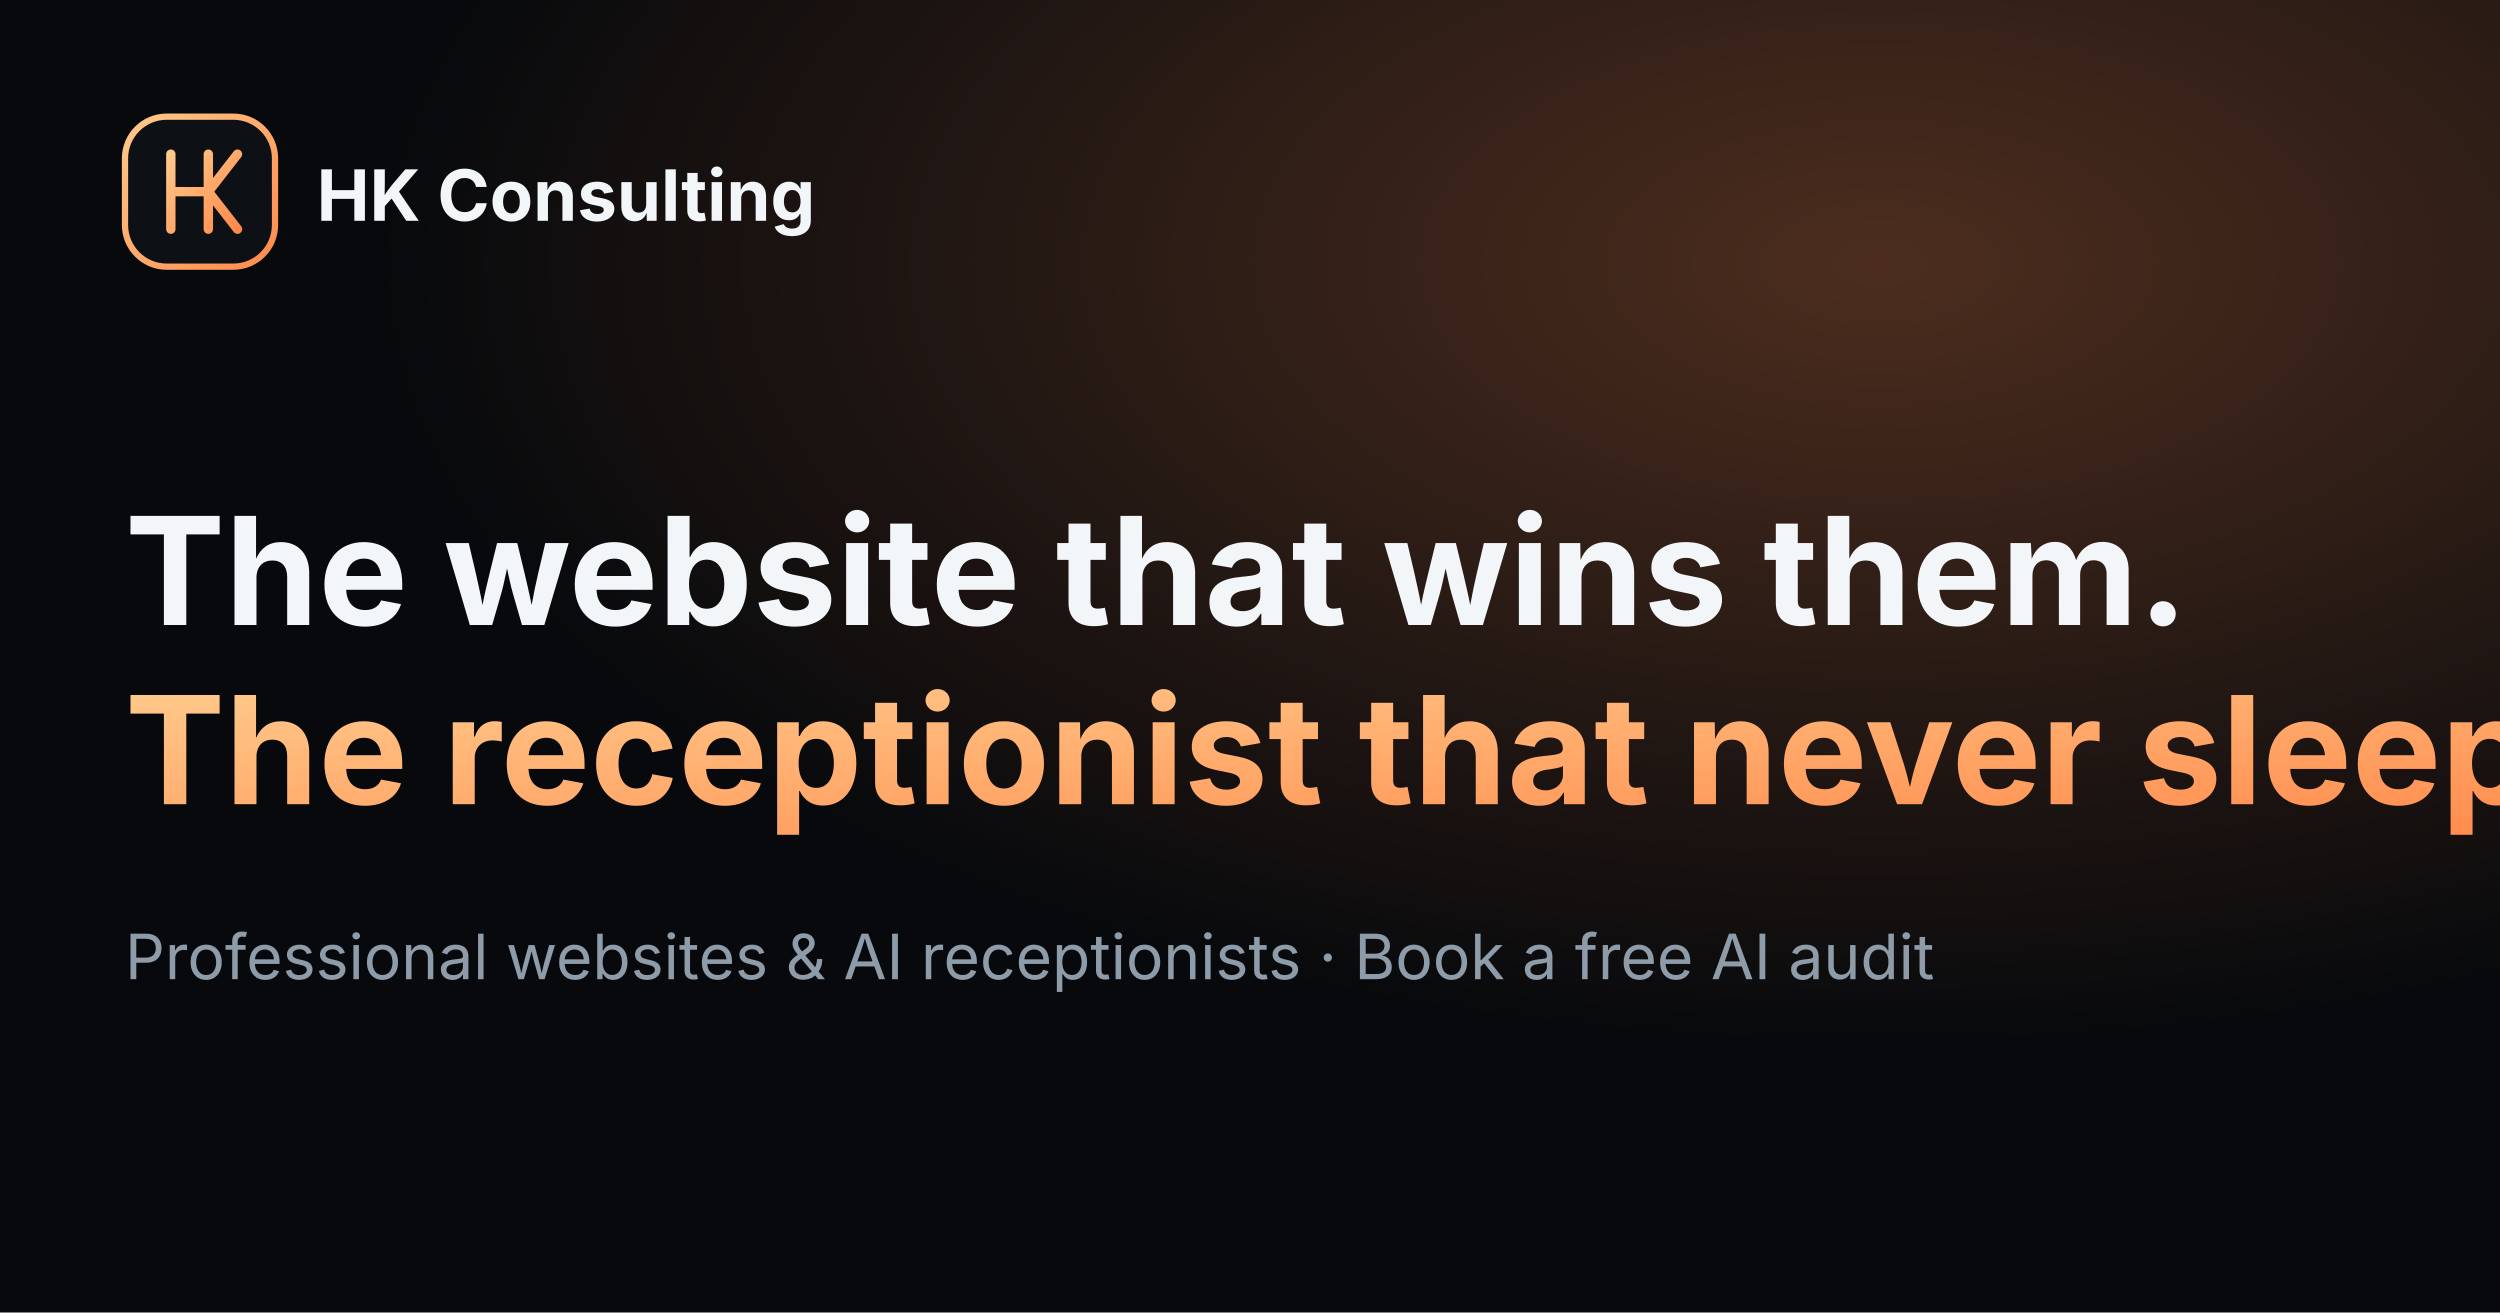
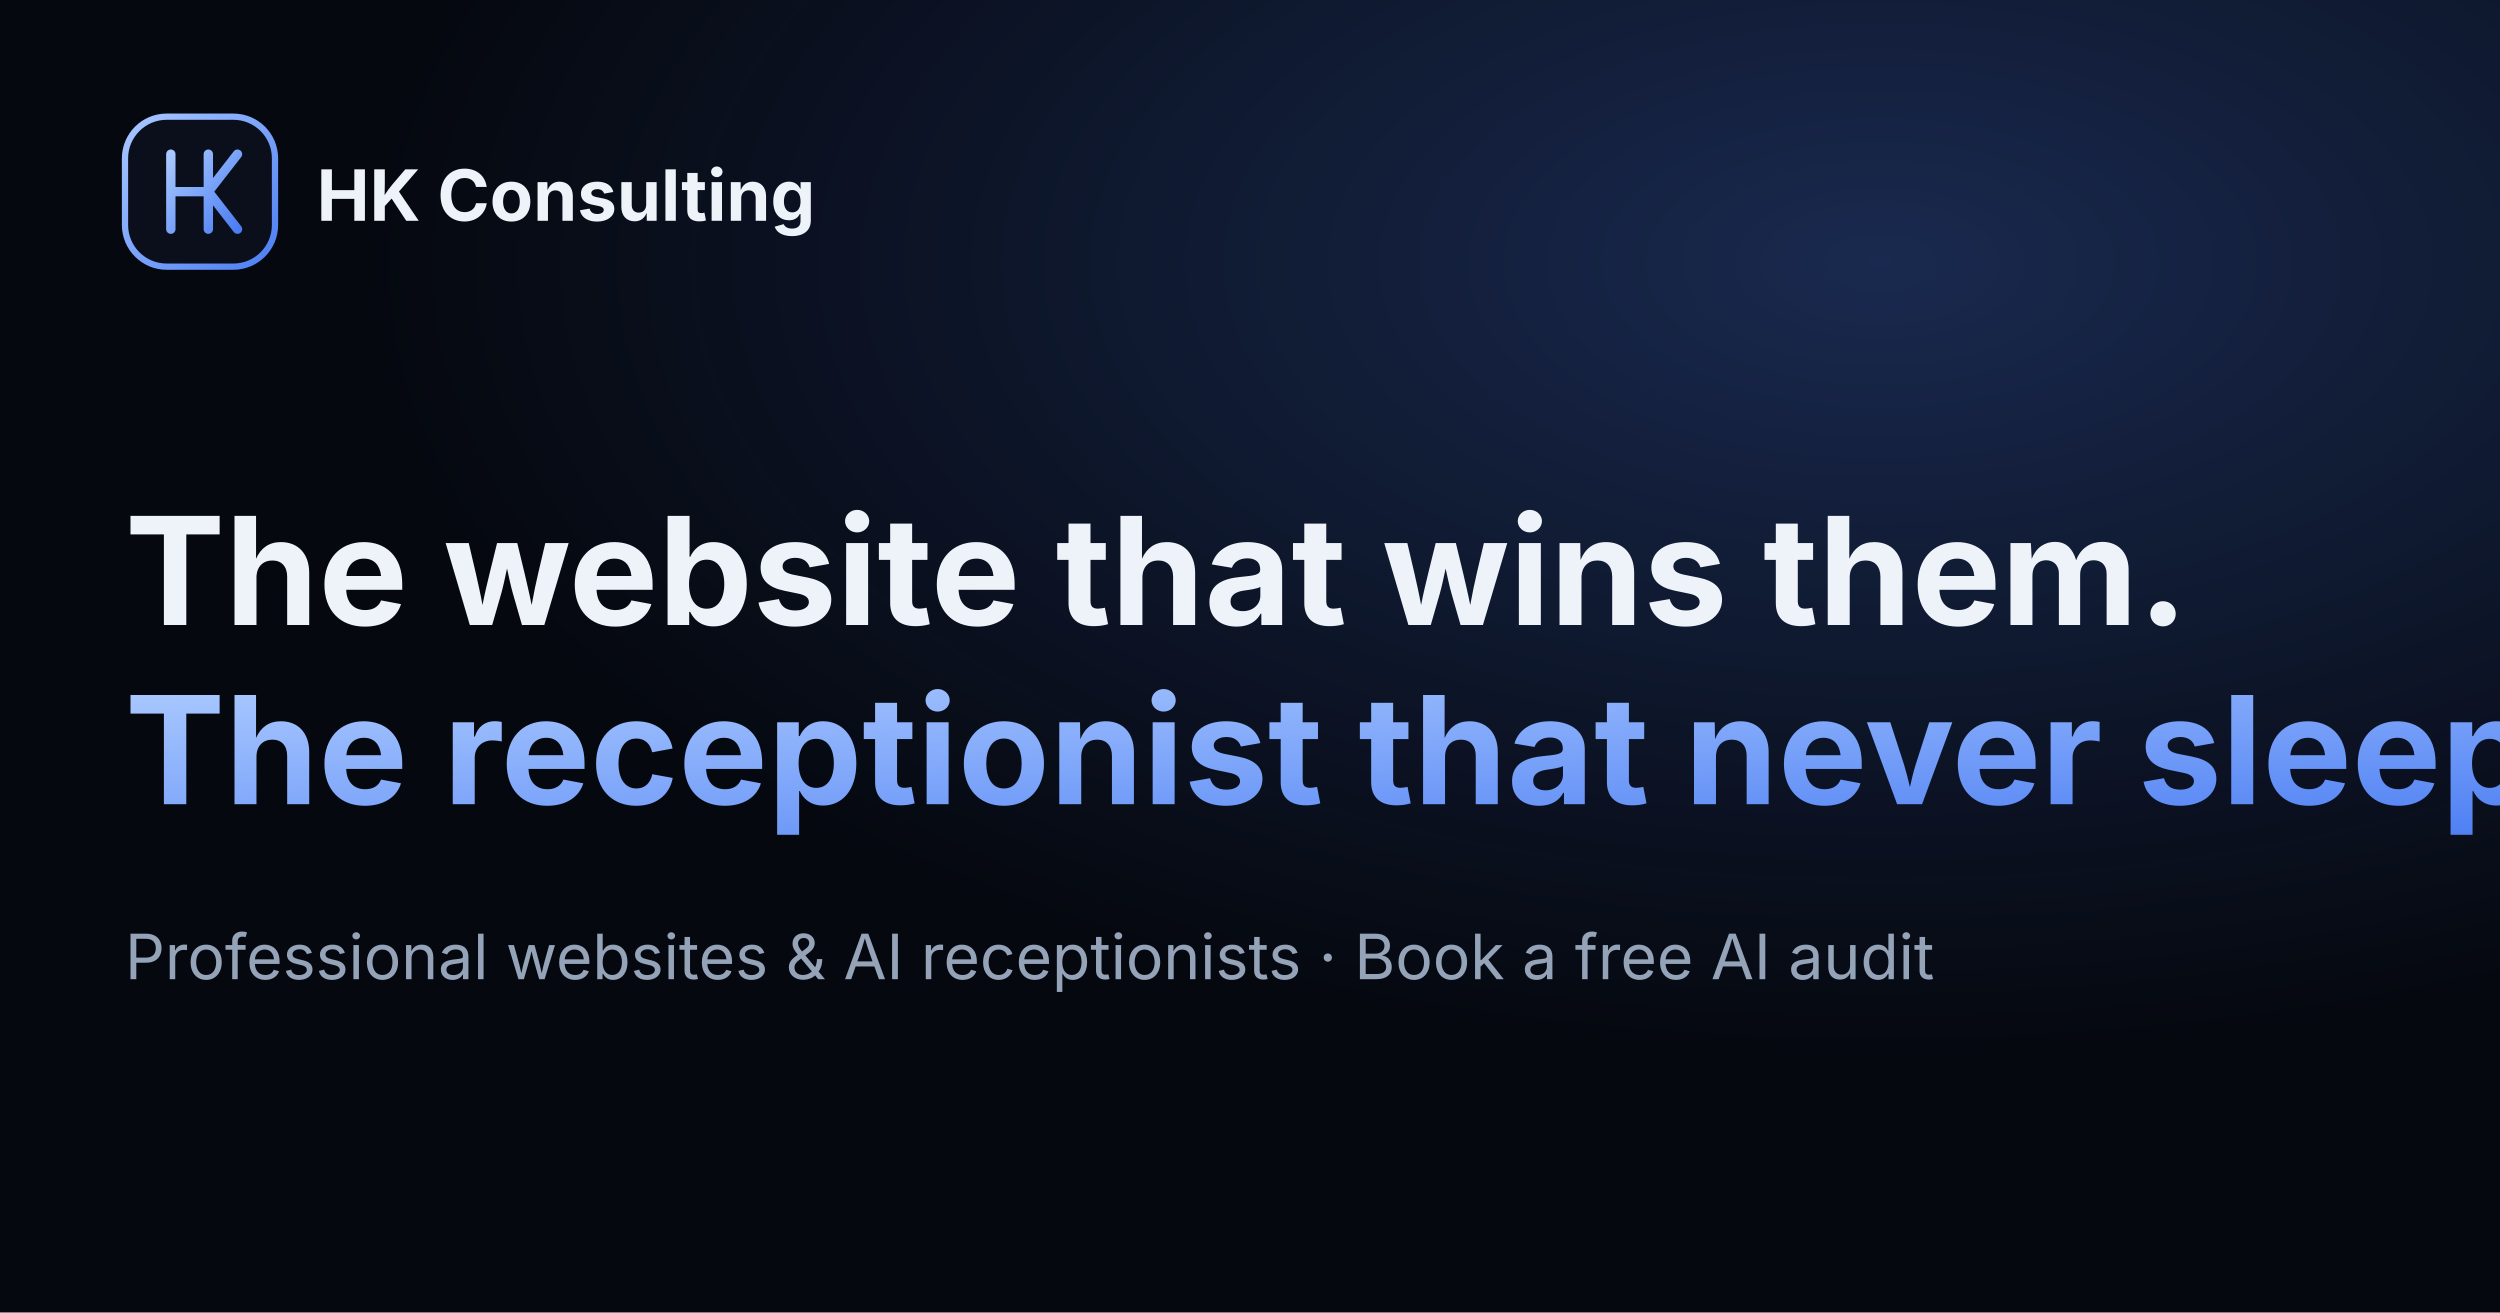
<svg xmlns="http://www.w3.org/2000/svg" width="1200" height="630" viewBox="0 0 1200 630">
  <defs>
    <linearGradient id="g" x1="0" y1="0" x2="1" y2="1">
-       <stop offset="0" stop-color="#FFC98A" />
-       <stop offset="1" stop-color="#FF8A4C" />
+       <stop offset="0" stop-color="#A9C8FF" />
+       <stop offset="1" stop-color="#4C7EF3" />
    </linearGradient>
    <radialGradient id="glow" cx="0.75" cy="0.2" r="0.6">
-       <stop offset="0" stop-color="#FF8A4C" stop-opacity="0.28" />
-       <stop offset="1" stop-color="#FF8A4C" stop-opacity="0" />
+       <stop offset="0" stop-color="#4C7EF3" stop-opacity="0.28" />
+       <stop offset="1" stop-color="#4C7EF3" stop-opacity="0" />
    </radialGradient>
  </defs>
-   <rect width="1200" height="630" fill="#07090C" />
+   <rect width="1200" height="630" fill="#05080F" />
  <rect width="1200" height="630" fill="url(#glow)" />
-   <rect x="60" y="56" width="72" height="72" rx="20" fill="#0D1116" stroke="url(#g)" stroke-width="3" />
+   <rect x="60" y="56" width="72" height="72" rx="20" fill="#0A0F1B" stroke="url(#g)" stroke-width="3" />
  <path d="M82 74v36M82 92h18M100 74v36M100 92l14-18M100 92l14 18" fill="none" stroke="url(#g)" stroke-width="4.5" stroke-linecap="round" />
-   <text x="152" y="106" font-family="Inter, Arial, sans-serif" font-size="34" font-weight="700" fill="#F3F6F9">HK Consulting</text>
-   <text x="60" y="300" font-family="Inter, Arial, sans-serif" font-size="72" font-weight="700" fill="#F3F6F9">The website that wins them.</text>
+   <text x="152" y="106" font-family="Inter, Arial, sans-serif" font-size="34" font-weight="700" fill="#EEF3FA">HK Consulting</text>
+   <text x="60" y="300" font-family="Inter, Arial, sans-serif" font-size="72" font-weight="700" fill="#EEF3FA">The website that wins them.</text>
  <text x="60" y="386" font-family="Inter, Arial, sans-serif" font-size="72" font-weight="700" fill="url(#g)">The receptionist that never sleeps.</text>
-   <text x="60" y="470" font-family="Inter, Arial, sans-serif" font-size="30" fill="#8E9BA9">Professional websites &amp; AI receptionists · Book a free AI audit</text>
+   <text x="60" y="470" font-family="Inter, Arial, sans-serif" font-size="30" fill="#94A3B8">Professional websites &amp; AI receptionists · Book a free AI audit</text>
</svg>
